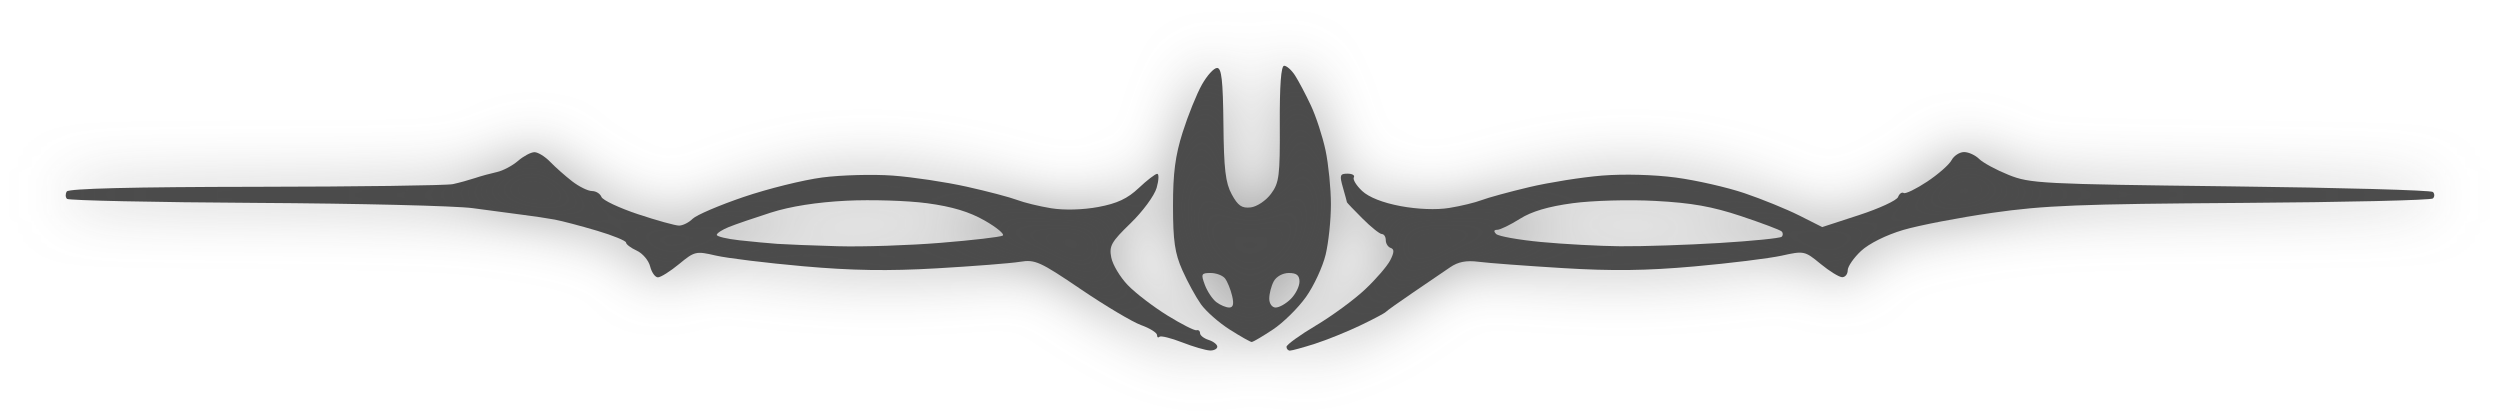
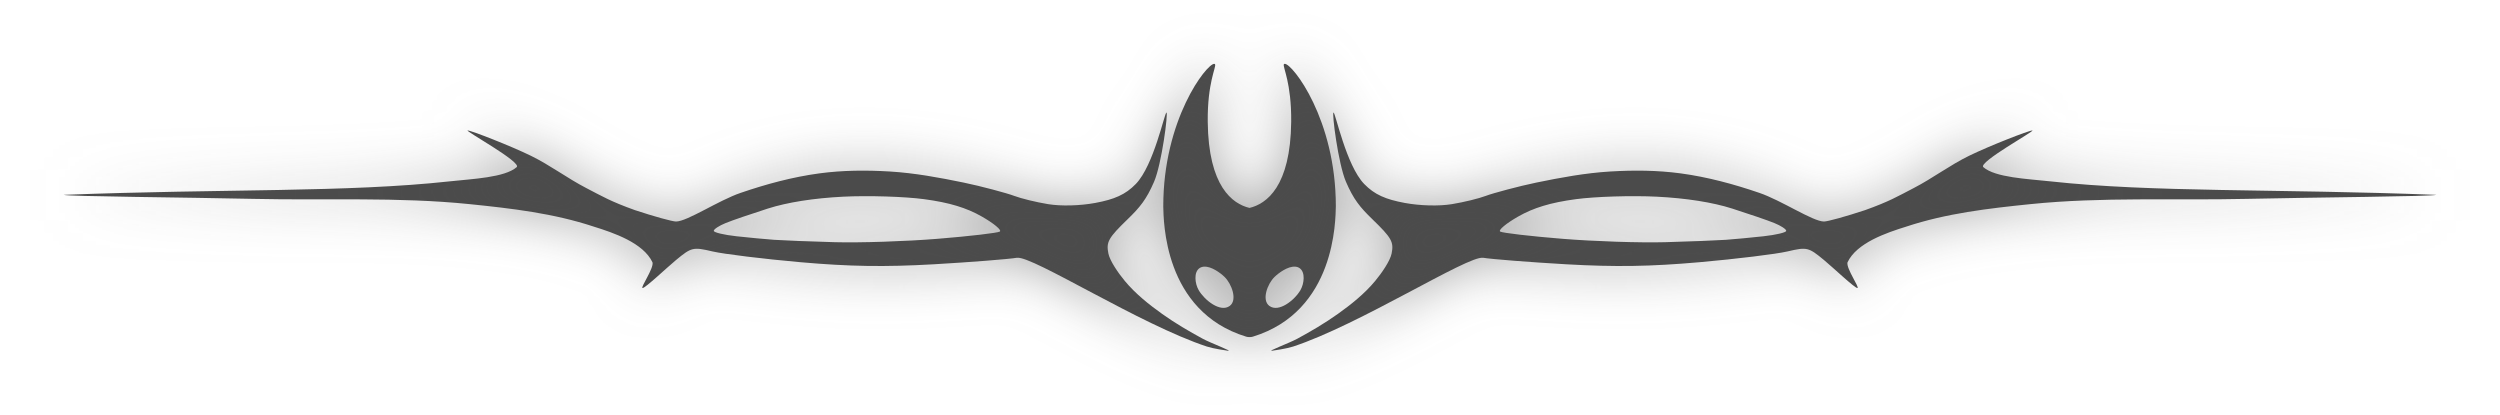
- <svg xmlns="http://www.w3.org/2000/svg" width="84.348mm" height="14.05mm" viewBox="0 0 84.348 14.05" version="1.1" id="svg1" xml:space="preserve">
+ <svg xmlns="http://www.w3.org/2000/svg" width="84.317mm" height="13.982mm" viewBox="0 0 84.317 13.982" version="1.1" id="svg1" xml:space="preserve">
  <defs id="defs1">
-     <filter style="color-interpolation-filters:sRGB" id="filter202" x="-0.028" y="-0.231" width="1.056" height="1.462">
-       <feGaussianBlur stdDeviation="0.925" id="feGaussianBlur202" />
+     <filter style="color-interpolation-filters:sRGB" id="filter201" x="-0.027" y="-0.222" width="1.054" height="1.445">
+       <feGaussianBlur stdDeviation="0.897" id="feGaussianBlur201" />
    </filter>
  </defs>
-   <g id="layer1" transform="translate(-38.91594,-108.227)">
-     <g id="g110" transform="translate(-12.68176,-147.8626)" style="fill:#4b4b4b;fill-opacity:1;stroke:none">
-       <path style="fill:#4b4b4b;fill-opacity:1;stroke:none" d="m 93.831,267.629 c -0.044,3.4e-4 -0.378,-0.188 -0.742,-0.419 -0.364,-0.231 -0.802,-0.616 -0.973,-0.857 -0.171,-0.241 -0.453,-0.756 -0.626,-1.146 -0.254,-0.571 -0.315,-0.99 -0.316,-2.165 -0.001,-1.109 0.076,-1.702 0.326,-2.489 0.18,-0.568 0.471,-1.289 0.646,-1.602 0.176,-0.313 0.407,-0.569 0.515,-0.569 0.152,0 0.199,0.417 0.214,1.893 0.015,1.526 0.07,1.987 0.282,2.375 0.209,0.383 0.341,0.473 0.641,0.437 0.209,-0.025 0.514,-0.23 0.683,-0.458 0.276,-0.372 0.305,-0.601 0.296,-2.367 -0.006,-1.303 0.043,-1.954 0.147,-1.954 0.086,0 0.252,0.147 0.368,0.328 0.116,0.18 0.356,0.633 0.531,1.005 0.176,0.373 0.4,1.061 0.499,1.529 0.098,0.468 0.179,1.281 0.18,1.806 9.51e-4,0.525 -0.079,1.291 -0.178,1.703 -0.099,0.412 -0.397,1.055 -0.663,1.429 -0.266,0.374 -0.768,0.869 -1.116,1.099 -0.348,0.231 -0.669,0.42 -0.714,0.42 z m -0.762,-1.164 c 0.137,0 0.166,-0.117 0.098,-0.4 -0.053,-0.22 -0.16,-0.482 -0.239,-0.583 -0.079,-0.1 -0.298,-0.182 -0.486,-0.182 -0.313,0 -0.33,0.035 -0.194,0.4 0.082,0.22 0.256,0.482 0.388,0.583 0.132,0.1 0.327,0.182 0.433,0.182 z m 1.571,0 c 0.12,0 0.35,-0.131 0.51,-0.291 0.16,-0.16 0.291,-0.422 0.291,-0.583 0,-0.212 -0.097,-0.291 -0.359,-0.291 -0.206,0 -0.423,0.12 -0.51,0.282 -0.083,0.155 -0.151,0.417 -0.151,0.583 0,0.17 0.095,0.301 0.218,0.301 z" id="path52" />
-       <path style="fill:#4b4b4b;fill-opacity:1;stroke:none" d="m 95.123,267.92 c -0.066,0 -0.12,-0.058 -0.12,-0.129 0,-0.071 0.446,-0.394 0.991,-0.718 0.545,-0.324 1.292,-0.872 1.66,-1.218 0.368,-0.346 0.751,-0.79 0.851,-0.987 0.134,-0.263 0.138,-0.372 0.015,-0.413 -0.092,-0.03 -0.167,-0.148 -0.167,-0.262 0,-0.113 -0.059,-0.206 -0.131,-0.206 -0.072,0 -0.367,-0.236 -0.655,-0.524 -0.288,-0.288 -0.524,-0.535 -0.524,-0.547 0,-0.013 -0.061,-0.235 -0.135,-0.495 -0.12,-0.42 -0.103,-0.472 0.154,-0.472 0.159,0 0.255,0.056 0.213,0.124 -0.042,0.069 0.083,0.275 0.279,0.459 0.226,0.213 0.698,0.399 1.295,0.511 0.577,0.108 1.21,0.133 1.642,0.063 0.387,-0.062 0.878,-0.181 1.091,-0.263 0.213,-0.082 0.936,-0.28 1.607,-0.439 0.671,-0.159 1.777,-0.335 2.459,-0.39 0.727,-0.059 1.757,-0.032 2.491,0.066 0.689,0.092 1.734,0.33 2.323,0.53 0.589,0.2 1.419,0.538 1.844,0.752 l 0.772,0.389 1.24,-0.404 c 0.682,-0.222 1.275,-0.496 1.318,-0.609 0.043,-0.113 0.129,-0.175 0.19,-0.137 0.061,0.038 0.416,-0.134 0.789,-0.381 0.373,-0.247 0.745,-0.573 0.826,-0.725 0.081,-0.151 0.271,-0.275 0.423,-0.275 0.152,0 0.38,0.105 0.508,0.232 0.128,0.128 0.575,0.37 0.993,0.538 0.724,0.291 1.092,0.31 7.485,0.387 3.698,0.044 6.773,0.13 6.833,0.19 0.06,0.06 0.06,0.158 -1.3e-4,0.218 -0.06,0.06 -2.971,0.128 -6.468,0.151 -5.437,0.036 -6.655,0.084 -8.398,0.334 -1.121,0.161 -2.475,0.421 -3.009,0.579 -0.574,0.17 -1.154,0.459 -1.42,0.707 -0.247,0.231 -0.45,0.525 -0.45,0.653 0,0.128 -0.083,0.233 -0.185,0.233 -0.102,0 -0.43,-0.202 -0.73,-0.449 -0.533,-0.439 -0.561,-0.445 -1.307,-0.279 -0.42,0.093 -1.746,0.257 -2.948,0.364 -1.623,0.145 -2.765,0.159 -4.442,0.057 -1.242,-0.076 -2.519,-0.171 -2.84,-0.213 -0.417,-0.054 -0.691,-9.2e-4 -0.963,0.186 -0.209,0.143 -0.766,0.523 -1.238,0.843 -0.471,0.32 -0.89,0.618 -0.93,0.662 -0.04,0.044 -0.433,0.252 -0.874,0.462 -0.441,0.211 -1.124,0.486 -1.519,0.613 -0.395,0.126 -0.772,0.23 -0.837,0.23 z m 11.167,-3.522 c 0.721,0.007 2.216,-0.043 3.321,-0.11 1.106,-0.067 2.051,-0.162 2.1,-0.211 0.049,-0.049 0.048,-0.129 -0.002,-0.179 -0.05,-0.05 -0.667,-0.282 -1.371,-0.517 -0.974,-0.324 -1.665,-0.447 -2.883,-0.512 -0.896,-0.048 -2.131,-0.014 -2.801,0.077 -0.822,0.111 -1.382,0.277 -1.781,0.529 -0.32,0.202 -0.662,0.368 -0.76,0.368 -0.114,0 -0.127,0.05 -0.037,0.141 0.077,0.077 0.762,0.199 1.522,0.271 0.76,0.072 1.971,0.137 2.692,0.144 z" id="path51" />
-       <path style="fill:#4b4b4b;fill-opacity:1;stroke:none" d="m 92.419,267.914 c -0.14,-0.004 -0.563,-0.127 -0.939,-0.274 -0.376,-0.147 -0.72,-0.231 -0.765,-0.187 -0.044,0.044 -0.08,0.017 -0.08,-0.06 0,-0.077 -0.241,-0.228 -0.536,-0.334 -0.295,-0.107 -1.21,-0.651 -2.035,-1.211 -1.377,-0.934 -1.544,-1.01 -2.049,-0.926 -0.303,0.05 -1.566,0.149 -2.808,0.221 -1.66,0.095 -2.854,0.076 -4.515,-0.071 -1.242,-0.11 -2.568,-0.273 -2.948,-0.361 -0.664,-0.155 -0.712,-0.144 -1.235,0.288 -0.299,0.247 -0.62,0.448 -0.714,0.448 -0.093,0 -0.211,-0.166 -0.262,-0.369 -0.051,-0.203 -0.255,-0.443 -0.453,-0.533 -0.198,-0.09 -0.36,-0.213 -0.36,-0.272 0,-0.059 -0.442,-0.24 -0.983,-0.4 -0.541,-0.161 -1.18,-0.329 -1.42,-0.374 -0.24,-0.045 -0.732,-0.118 -1.092,-0.163 -0.36,-0.045 -1.114,-0.145 -1.675,-0.223 -0.561,-0.078 -3.848,-0.158 -7.306,-0.178 -3.458,-0.02 -6.331,-0.082 -6.386,-0.136 -0.055,-0.055 -0.058,-0.167 -0.007,-0.249 0.061,-0.099 2.235,-0.153 6.37,-0.158 3.453,-0.004 6.449,-0.045 6.657,-0.09 0.209,-0.045 0.543,-0.137 0.744,-0.204 0.2,-0.067 0.532,-0.158 0.738,-0.203 0.205,-0.044 0.527,-0.214 0.714,-0.376 0.187,-0.162 0.438,-0.295 0.556,-0.295 0.119,0 0.358,0.147 0.532,0.328 0.174,0.18 0.507,0.475 0.74,0.655 0.233,0.18 0.534,0.328 0.668,0.328 0.134,0 0.278,0.089 0.32,0.199 0.042,0.109 0.597,0.371 1.233,0.583 0.636,0.211 1.26,0.384 1.385,0.384 0.126,0 0.332,-0.103 0.458,-0.229 0.126,-0.126 0.901,-0.458 1.722,-0.737 0.821,-0.279 2.017,-0.575 2.657,-0.658 0.641,-0.083 1.709,-0.111 2.375,-0.063 0.665,0.049 1.786,0.217 2.491,0.374 0.705,0.157 1.471,0.359 1.703,0.448 0.232,0.089 0.749,0.215 1.149,0.28 0.44,0.071 1.068,0.054 1.587,-0.042 0.639,-0.119 0.988,-0.282 1.367,-0.64 0.28,-0.264 0.561,-0.48 0.624,-0.48 0.063,0 0.055,0.213 -0.019,0.473 -0.074,0.26 -0.468,0.797 -0.877,1.192 -0.656,0.635 -0.732,0.77 -0.654,1.161 0.049,0.244 0.3,0.663 0.559,0.931 0.259,0.269 0.86,0.729 1.336,1.023 0.476,0.294 0.919,0.518 0.983,0.498 0.065,-0.02 0.117,0.025 0.117,0.099 0,0.075 0.131,0.177 0.291,0.228 0.16,0.051 0.291,0.154 0.291,0.228 0,0.075 -0.115,0.133 -0.255,0.129 z m -12.561,-3.517 c 0.841,0.024 2.408,-0.027 3.482,-0.115 1.074,-0.087 2.014,-0.197 2.088,-0.243 0.075,-0.046 -0.198,-0.274 -0.606,-0.507 -0.52,-0.297 -1.099,-0.472 -1.941,-0.585 -0.66,-0.089 -1.888,-0.127 -2.73,-0.085 -0.996,0.05 -1.887,0.19 -2.55,0.402 -0.561,0.179 -1.2,0.398 -1.42,0.488 -0.22,0.089 -0.4,0.207 -0.4,0.262 0,0.055 0.344,0.137 0.765,0.183 0.421,0.046 0.994,0.1 1.274,0.12 0.28,0.02 1.198,0.056 2.039,0.08 z" id="path50" />
-     </g>
-     <g id="g202" transform="translate(-12.68176,-147.8626)" style="opacity:0.5;fill:#4b4b4b;fill-opacity:1;stroke:none;filter:url(#filter202)">
-       <path style="fill:#4b4b4b;fill-opacity:1;stroke:none" d="m 93.831,267.629 c -0.044,3.4e-4 -0.378,-0.188 -0.742,-0.419 -0.364,-0.231 -0.802,-0.616 -0.973,-0.857 -0.171,-0.241 -0.453,-0.756 -0.626,-1.146 -0.254,-0.571 -0.315,-0.99 -0.316,-2.165 -0.001,-1.109 0.076,-1.702 0.326,-2.489 0.18,-0.568 0.471,-1.289 0.646,-1.602 0.176,-0.313 0.407,-0.569 0.515,-0.569 0.152,0 0.199,0.417 0.214,1.893 0.015,1.526 0.07,1.987 0.282,2.375 0.209,0.383 0.341,0.473 0.641,0.437 0.209,-0.025 0.514,-0.23 0.683,-0.458 0.276,-0.372 0.305,-0.601 0.296,-2.367 -0.006,-1.303 0.043,-1.954 0.147,-1.954 0.086,0 0.252,0.147 0.368,0.328 0.116,0.18 0.356,0.633 0.531,1.005 0.176,0.373 0.4,1.061 0.499,1.529 0.098,0.468 0.179,1.281 0.18,1.806 9.51e-4,0.525 -0.079,1.291 -0.178,1.703 -0.099,0.412 -0.397,1.055 -0.663,1.429 -0.266,0.374 -0.768,0.869 -1.116,1.099 -0.348,0.231 -0.669,0.42 -0.714,0.42 z m -0.762,-1.164 c 0.137,0 0.166,-0.117 0.098,-0.4 -0.053,-0.22 -0.16,-0.482 -0.239,-0.583 -0.079,-0.1 -0.298,-0.182 -0.486,-0.182 -0.313,0 -0.33,0.035 -0.194,0.4 0.082,0.22 0.256,0.482 0.388,0.583 0.132,0.1 0.327,0.182 0.433,0.182 z m 1.571,0 c 0.12,0 0.35,-0.131 0.51,-0.291 0.16,-0.16 0.291,-0.422 0.291,-0.583 0,-0.212 -0.097,-0.291 -0.359,-0.291 -0.206,0 -0.423,0.12 -0.51,0.282 -0.083,0.155 -0.151,0.417 -0.151,0.583 0,0.17 0.095,0.301 0.218,0.301 z" id="path200" />
-       <path style="fill:#4b4b4b;fill-opacity:1;stroke:none" d="m 95.123,267.92 c -0.066,0 -0.12,-0.058 -0.12,-0.129 0,-0.071 0.446,-0.394 0.991,-0.718 0.545,-0.324 1.292,-0.872 1.66,-1.218 0.368,-0.346 0.751,-0.79 0.851,-0.987 0.134,-0.263 0.138,-0.372 0.015,-0.413 -0.092,-0.03 -0.167,-0.148 -0.167,-0.262 0,-0.113 -0.059,-0.206 -0.131,-0.206 -0.072,0 -0.367,-0.236 -0.655,-0.524 -0.288,-0.288 -0.524,-0.535 -0.524,-0.547 0,-0.013 -0.061,-0.235 -0.135,-0.495 -0.12,-0.42 -0.103,-0.472 0.154,-0.472 0.159,0 0.255,0.056 0.213,0.124 -0.042,0.069 0.083,0.275 0.279,0.459 0.226,0.213 0.698,0.399 1.295,0.511 0.577,0.108 1.21,0.133 1.642,0.063 0.387,-0.062 0.878,-0.181 1.091,-0.263 0.213,-0.082 0.936,-0.28 1.607,-0.439 0.671,-0.159 1.777,-0.335 2.459,-0.39 0.727,-0.059 1.757,-0.032 2.491,0.066 0.689,0.092 1.734,0.33 2.323,0.53 0.589,0.2 1.419,0.538 1.844,0.752 l 0.772,0.389 1.24,-0.404 c 0.682,-0.222 1.275,-0.496 1.318,-0.609 0.043,-0.113 0.129,-0.175 0.19,-0.137 0.061,0.038 0.416,-0.134 0.789,-0.381 0.373,-0.247 0.745,-0.573 0.826,-0.725 0.081,-0.151 0.271,-0.275 0.423,-0.275 0.152,0 0.38,0.105 0.508,0.232 0.128,0.128 0.575,0.37 0.993,0.538 0.724,0.291 1.092,0.31 7.485,0.387 3.698,0.044 6.773,0.13 6.833,0.19 0.06,0.06 0.06,0.158 -1.3e-4,0.218 -0.06,0.06 -2.971,0.128 -6.468,0.151 -5.437,0.036 -6.655,0.084 -8.398,0.334 -1.121,0.161 -2.475,0.421 -3.009,0.579 -0.574,0.17 -1.154,0.459 -1.42,0.707 -0.247,0.231 -0.45,0.525 -0.45,0.653 0,0.128 -0.083,0.233 -0.185,0.233 -0.102,0 -0.43,-0.202 -0.73,-0.449 -0.533,-0.439 -0.561,-0.445 -1.307,-0.279 -0.42,0.093 -1.746,0.257 -2.948,0.364 -1.623,0.145 -2.765,0.159 -4.442,0.057 -1.242,-0.076 -2.519,-0.171 -2.84,-0.213 -0.417,-0.054 -0.691,-9.2e-4 -0.963,0.186 -0.209,0.143 -0.766,0.523 -1.238,0.843 -0.471,0.32 -0.89,0.618 -0.93,0.662 -0.04,0.044 -0.433,0.252 -0.874,0.462 -0.441,0.211 -1.124,0.486 -1.519,0.613 -0.395,0.126 -0.772,0.23 -0.837,0.23 z m 11.167,-3.522 c 0.721,0.007 2.216,-0.043 3.321,-0.11 1.106,-0.067 2.051,-0.162 2.1,-0.211 0.049,-0.049 0.048,-0.129 -0.002,-0.179 -0.05,-0.05 -0.667,-0.282 -1.371,-0.517 -0.974,-0.324 -1.665,-0.447 -2.883,-0.512 -0.896,-0.048 -2.131,-0.014 -2.801,0.077 -0.822,0.111 -1.382,0.277 -1.781,0.529 -0.32,0.202 -0.662,0.368 -0.76,0.368 -0.114,0 -0.127,0.05 -0.037,0.141 0.077,0.077 0.762,0.199 1.522,0.271 0.76,0.072 1.971,0.137 2.692,0.144 z" id="path201" />
-       <path style="fill:#4b4b4b;fill-opacity:1;stroke:none" d="m 92.419,267.914 c -0.14,-0.004 -0.563,-0.127 -0.939,-0.274 -0.376,-0.147 -0.72,-0.231 -0.765,-0.187 -0.044,0.044 -0.08,0.017 -0.08,-0.06 0,-0.077 -0.241,-0.228 -0.536,-0.334 -0.295,-0.107 -1.21,-0.651 -2.035,-1.211 -1.377,-0.934 -1.544,-1.01 -2.049,-0.926 -0.303,0.05 -1.566,0.149 -2.808,0.221 -1.66,0.095 -2.854,0.076 -4.515,-0.071 -1.242,-0.11 -2.568,-0.273 -2.948,-0.361 -0.664,-0.155 -0.712,-0.144 -1.235,0.288 -0.299,0.247 -0.62,0.448 -0.714,0.448 -0.093,0 -0.211,-0.166 -0.262,-0.369 -0.051,-0.203 -0.255,-0.443 -0.453,-0.533 -0.198,-0.09 -0.36,-0.213 -0.36,-0.272 0,-0.059 -0.442,-0.24 -0.983,-0.4 -0.541,-0.161 -1.18,-0.329 -1.42,-0.374 -0.24,-0.045 -0.732,-0.118 -1.092,-0.163 -0.36,-0.045 -1.114,-0.145 -1.675,-0.223 -0.561,-0.078 -3.848,-0.158 -7.306,-0.178 -3.458,-0.02 -6.331,-0.082 -6.386,-0.136 -0.055,-0.055 -0.058,-0.167 -0.007,-0.249 0.061,-0.099 2.235,-0.153 6.37,-0.158 3.453,-0.004 6.449,-0.045 6.657,-0.09 0.209,-0.045 0.543,-0.137 0.744,-0.204 0.2,-0.067 0.532,-0.158 0.738,-0.203 0.205,-0.044 0.527,-0.214 0.714,-0.376 0.187,-0.162 0.438,-0.295 0.556,-0.295 0.119,0 0.358,0.147 0.532,0.328 0.174,0.18 0.507,0.475 0.74,0.655 0.233,0.18 0.534,0.328 0.668,0.328 0.134,0 0.278,0.089 0.32,0.199 0.042,0.109 0.597,0.371 1.233,0.583 0.636,0.211 1.26,0.384 1.385,0.384 0.126,0 0.332,-0.103 0.458,-0.229 0.126,-0.126 0.901,-0.458 1.722,-0.737 0.821,-0.279 2.017,-0.575 2.657,-0.658 0.641,-0.083 1.709,-0.111 2.375,-0.063 0.665,0.049 1.786,0.217 2.491,0.374 0.705,0.157 1.471,0.359 1.703,0.448 0.232,0.089 0.749,0.215 1.149,0.28 0.44,0.071 1.068,0.054 1.587,-0.042 0.639,-0.119 0.988,-0.282 1.367,-0.64 0.28,-0.264 0.561,-0.48 0.624,-0.48 0.063,0 0.055,0.213 -0.019,0.473 -0.074,0.26 -0.468,0.797 -0.877,1.192 -0.656,0.635 -0.732,0.77 -0.654,1.161 0.049,0.244 0.3,0.663 0.559,0.931 0.259,0.269 0.86,0.729 1.336,1.023 0.476,0.294 0.919,0.518 0.983,0.498 0.065,-0.02 0.117,0.025 0.117,0.099 0,0.075 0.131,0.177 0.291,0.228 0.16,0.051 0.291,0.154 0.291,0.228 0,0.075 -0.115,0.133 -0.255,0.129 z m -12.561,-3.517 c 0.841,0.024 2.408,-0.027 3.482,-0.115 1.074,-0.087 2.014,-0.197 2.088,-0.243 0.075,-0.046 -0.198,-0.274 -0.606,-0.507 -0.52,-0.297 -1.099,-0.472 -1.941,-0.585 -0.66,-0.089 -1.888,-0.127 -2.73,-0.085 -0.996,0.05 -1.887,0.19 -2.55,0.402 -0.561,0.179 -1.2,0.398 -1.42,0.488 -0.22,0.089 -0.4,0.207 -0.4,0.262 0,0.055 0.344,0.137 0.765,0.183 0.421,0.046 0.994,0.1 1.274,0.12 0.28,0.02 1.198,0.056 2.039,0.08 z" id="path202" />
+   <g id="layer1" transform="translate(-9.839891,-108.3658)">
+     <g id="g201">
+       <g id="g53">
+         <path id="path236" style="fill:#4b4b4b;fill-opacity:1;stroke:none" d="m 92.659,258.381 c -0.261,0.004 -1.721,1.875 -1.718,4.811 0.014,0.456 7.72e-4,3.537 2.8,4.392 0.06,0.018 0.159,0.018 0.219,-5.2e-4 2.799,-0.857 2.787,-3.938 2.801,-4.394 0.002,-2.939 -1.463,-4.809 -1.721,-4.808 -0.005,0 -0.01,10e-4 -0.014,0.002 h -0.002 c -6.1e-4,2.7e-4 -0.004,10e-4 -0.006,0.002 l -5.17e-4,5.1e-4 -0.002,0.002 -0.002,0.002 -0.002,0.002 -0.002,0.002 v 0.002 l -0.002,0.002 c -0.041,0.098 0.26,0.621 0.248,1.935 -0.021,2.191 -0.836,2.772 -1.406,2.908 -0.571,-0.136 -1.387,-0.717 -1.409,-2.908 -0.013,-1.315 0.289,-1.835 0.248,-1.933 l -0.002,-0.002 v -0.002 l -0.002,-0.002 -0.002,-0.002 -0.002,-0.002 -0.002,-0.002 h -0.002 l -0.002,-0.002 c -0.004,-9.5e-4 -0.011,-0.004 -0.017,-0.004 z m -0.338,6.84 c 0.241,-0.012 0.544,0.208 0.687,0.347 0.242,0.235 0.441,0.78 0.176,0.977 -0.316,0.234 -0.853,-0.192 -1.051,-0.535 -0.123,-0.214 -0.172,-0.602 0.033,-0.74 0.046,-0.031 0.099,-0.046 0.155,-0.049 z m 3.06,0 c 0.056,0.003 0.108,0.017 0.155,0.049 0.205,0.138 0.156,0.526 0.033,0.74 -0.198,0.343 -0.735,0.77 -1.051,0.535 -0.266,-0.197 -0.066,-0.742 0.176,-0.977 0.143,-0.139 0.446,-0.359 0.687,-0.347 z" transform="translate(-41.86759,-147.8626)" />
+         <path style="fill:#4b4b4b;fill-opacity:1;stroke:none" d="m 44.147,117.058 c -0.303,0.05 -1.566,0.149 -2.808,0.221 -1.66,0.095 -2.854,0.076 -4.515,-0.071 -1.242,-0.11 -2.568,-0.273 -2.948,-0.361 -0.664,-0.155 -0.712,-0.144 -1.235,0.288 -0.299,0.247 -1.034,0.945 -1.127,0.945 -0.093,0 0.384,-0.662 0.333,-0.865 -0.31,-0.662 -1.323,-1.001 -1.978,-1.205 -1.354,-0.45 -2.776,-0.615 -4.187,-0.759 -2.423,-0.248 -4.871,-0.122 -7.306,-0.178 -2.129,-0.049 -6.331,-0.082 -6.386,-0.136 5.464,-0.21 9.538,-0.075 13.029,-0.456 0.761,-0.083 1.84,-0.125 2.247,-0.478 0.187,-0.162 -1.771,-1.237 -1.653,-1.237 0.119,0 1.444,0.518 2.131,0.853 0.648,0.316 1.228,0.758 1.868,1.089 0.534,0.276 0.826,0.454 1.643,0.745 0.636,0.211 1.26,0.384 1.385,0.384 0.375,0 1.428,-0.709 2.179,-0.966 0.863,-0.296 1.753,-0.536 2.657,-0.658 0.785,-0.106 1.584,-0.111 2.375,-0.063 0.838,0.051 1.669,0.204 2.491,0.374 0.575,0.118 1.471,0.359 1.703,0.448 0.232,0.089 0.749,0.215 1.149,0.28 0.44,0.071 1.068,0.054 1.587,-0.042 0.639,-0.119 1.017,-0.278 1.367,-0.64 0.608,-0.628 0.97,-2.409 1.033,-2.409 0.063,0 -0.159,1.732 -0.417,2.332 -0.258,0.6 -0.48,0.867 -0.888,1.262 -0.656,0.635 -0.732,0.77 -0.654,1.161 0.049,0.244 0.327,0.653 0.559,0.931 0.357,0.428 0.81,0.79 1.254,1.106 0.444,0.316 0.899,0.582 1.369,0.837 0.275,0.149 1.05,0.436 0.848,0.405 -0.074,-0.011 -0.478,-0.067 -0.707,-0.141 -2.239,-0.735 -5.898,-3.077 -6.404,-2.993 z m -6.157,-0.524 c 0.841,0.024 2.408,-0.027 3.482,-0.115 1.074,-0.087 2.014,-0.197 2.088,-0.243 0.075,-0.046 -0.198,-0.274 -0.606,-0.507 -0.52,-0.297 -1.099,-0.472 -1.941,-0.585 -0.66,-0.089 -1.888,-0.127 -2.73,-0.085 -0.996,0.05 -1.887,0.19 -2.55,0.402 -0.561,0.179 -1.2,0.398 -1.42,0.488 -0.22,0.089 -0.4,0.207 -0.4,0.262 0,0.055 0.344,0.137 0.765,0.183 0.421,0.046 0.994,0.1 1.274,0.12 0.28,0.02 1.198,0.056 2.039,0.08 z m 21.86,0.524 c 0.303,0.05 1.566,0.149 2.808,0.221 1.66,0.095 2.854,0.076 4.515,-0.071 1.242,-0.11 2.568,-0.273 2.948,-0.361 0.664,-0.155 0.712,-0.144 1.235,0.288 0.299,0.247 1.034,0.945 1.127,0.945 0.093,0 -0.384,-0.662 -0.333,-0.865 0.31,-0.662 1.323,-1.001 1.978,-1.205 1.354,-0.45 2.776,-0.615 4.187,-0.759 2.423,-0.248 4.871,-0.122 7.306,-0.178 2.129,-0.049 6.331,-0.082 6.386,-0.136 -5.464,-0.21 -9.538,-0.075 -13.029,-0.456 -0.761,-0.083 -1.84,-0.125 -2.247,-0.478 -0.187,-0.162 1.771,-1.237 1.653,-1.237 -0.119,0 -1.444,0.518 -2.131,0.853 -0.648,0.316 -1.228,0.758 -1.868,1.089 -0.534,0.276 -0.826,0.454 -1.643,0.745 -0.636,0.211 -1.26,0.384 -1.385,0.384 -0.375,0 -1.428,-0.709 -2.179,-0.966 -0.863,-0.296 -1.753,-0.536 -2.657,-0.658 -0.785,-0.106 -1.584,-0.111 -2.375,-0.063 -0.838,0.051 -1.669,0.204 -2.491,0.374 -0.575,0.118 -1.471,0.359 -1.703,0.448 -0.232,0.089 -0.749,0.215 -1.149,0.28 -0.44,0.071 -1.068,0.054 -1.587,-0.042 -0.639,-0.119 -1.017,-0.278 -1.367,-0.64 -0.608,-0.628 -0.97,-2.409 -1.033,-2.409 -0.063,0 0.159,1.732 0.417,2.332 0.258,0.6 0.48,0.867 0.888,1.262 0.656,0.635 0.732,0.77 0.654,1.161 -0.049,0.244 -0.327,0.653 -0.559,0.931 -0.357,0.428 -0.81,0.79 -1.254,1.106 -0.444,0.316 -0.899,0.582 -1.369,0.837 -0.275,0.149 -1.05,0.436 -0.848,0.405 0.074,-0.011 0.478,-0.067 0.707,-0.141 2.239,-0.735 5.898,-3.077 6.404,-2.993 z m 6.157,-0.524 c -0.841,0.024 -2.408,-0.027 -3.482,-0.115 -1.074,-0.087 -2.014,-0.197 -2.088,-0.243 -0.075,-0.046 0.198,-0.274 0.606,-0.507 0.52,-0.297 1.099,-0.472 1.941,-0.585 0.66,-0.089 1.888,-0.127 2.73,-0.085 0.996,0.05 1.887,0.19 2.55,0.402 0.561,0.179 1.2,0.398 1.42,0.488 0.22,0.089 0.4,0.207 0.4,0.262 0,0.055 -0.344,0.137 -0.765,0.183 -0.421,0.046 -0.994,0.1 -1.274,0.12 -0.28,0.02 -1.198,0.056 -2.039,0.08 z" id="path50" />
+       </g>
+       <g id="g200" style="opacity:0.5;filter:url(#filter201)">
+         <path id="path55" style="fill:#4b4b4b;fill-opacity:1;stroke:none" d="m 92.659,258.381 c -0.261,0.004 -1.721,1.875 -1.718,4.811 0.014,0.456 7.72e-4,3.537 2.8,4.392 0.06,0.018 0.159,0.018 0.219,-5.2e-4 2.799,-0.857 2.787,-3.938 2.801,-4.394 0.002,-2.939 -1.463,-4.809 -1.721,-4.808 -0.005,0 -0.01,10e-4 -0.014,0.002 h -0.002 c -6.1e-4,2.7e-4 -0.004,10e-4 -0.006,0.002 l -5.17e-4,5.1e-4 -0.002,0.002 -0.002,0.002 -0.002,0.002 -0.002,0.002 v 0.002 l -0.002,0.002 c -0.041,0.098 0.26,0.621 0.248,1.935 -0.021,2.191 -0.836,2.772 -1.406,2.908 -0.571,-0.136 -1.387,-0.717 -1.409,-2.908 -0.013,-1.315 0.289,-1.835 0.248,-1.933 l -0.002,-0.002 v -0.002 l -0.002,-0.002 -0.002,-0.002 -0.002,-0.002 -0.002,-0.002 h -0.002 l -0.002,-0.002 c -0.004,-9.5e-4 -0.011,-0.004 -0.017,-0.004 z m -0.338,6.84 c 0.241,-0.012 0.544,0.208 0.687,0.347 0.242,0.235 0.441,0.78 0.176,0.977 -0.316,0.234 -0.853,-0.192 -1.051,-0.535 -0.123,-0.214 -0.172,-0.602 0.033,-0.74 0.046,-0.031 0.099,-0.046 0.155,-0.049 z m 3.06,0 c 0.056,0.003 0.108,0.017 0.155,0.049 0.205,0.138 0.156,0.526 0.033,0.74 -0.198,0.343 -0.735,0.77 -1.051,0.535 -0.266,-0.197 -0.066,-0.742 0.176,-0.977 0.143,-0.139 0.446,-0.359 0.687,-0.347 z" transform="translate(-41.86759,-147.8626)" />
+         <path style="fill:#4b4b4b;fill-opacity:1;stroke:none" d="m 44.147,117.058 c -0.303,0.05 -1.566,0.149 -2.808,0.221 -1.66,0.095 -2.854,0.076 -4.515,-0.071 -1.242,-0.11 -2.568,-0.273 -2.948,-0.361 -0.664,-0.155 -0.712,-0.144 -1.235,0.288 -0.299,0.247 -1.034,0.945 -1.127,0.945 -0.093,0 0.384,-0.662 0.333,-0.865 -0.31,-0.662 -1.323,-1.001 -1.978,-1.205 -1.354,-0.45 -2.776,-0.615 -4.187,-0.759 -2.423,-0.248 -4.871,-0.122 -7.306,-0.178 -2.129,-0.049 -6.331,-0.082 -6.386,-0.136 5.464,-0.21 9.538,-0.075 13.029,-0.456 0.761,-0.083 1.84,-0.125 2.247,-0.478 0.187,-0.162 -1.771,-1.237 -1.653,-1.237 0.119,0 1.444,0.518 2.131,0.853 0.648,0.316 1.228,0.758 1.868,1.089 0.534,0.276 0.826,0.454 1.643,0.745 0.636,0.211 1.26,0.384 1.385,0.384 0.375,0 1.428,-0.709 2.179,-0.966 0.863,-0.296 1.753,-0.536 2.657,-0.658 0.785,-0.106 1.584,-0.111 2.375,-0.063 0.838,0.051 1.669,0.204 2.491,0.374 0.575,0.118 1.471,0.359 1.703,0.448 0.232,0.089 0.749,0.215 1.149,0.28 0.44,0.071 1.068,0.054 1.587,-0.042 0.639,-0.119 1.017,-0.278 1.367,-0.64 0.608,-0.628 0.97,-2.409 1.033,-2.409 0.063,0 -0.159,1.732 -0.417,2.332 -0.258,0.6 -0.48,0.867 -0.888,1.262 -0.656,0.635 -0.732,0.77 -0.654,1.161 0.049,0.244 0.327,0.653 0.559,0.931 0.357,0.428 0.81,0.79 1.254,1.106 0.444,0.316 0.899,0.582 1.369,0.837 0.275,0.149 1.05,0.436 0.848,0.405 -0.074,-0.011 -0.478,-0.067 -0.707,-0.141 -2.239,-0.735 -5.898,-3.077 -6.404,-2.993 z m -6.157,-0.524 c 0.841,0.024 2.408,-0.027 3.482,-0.115 1.074,-0.087 2.014,-0.197 2.088,-0.243 0.075,-0.046 -0.198,-0.274 -0.606,-0.507 -0.52,-0.297 -1.099,-0.472 -1.941,-0.585 -0.66,-0.089 -1.888,-0.127 -2.73,-0.085 -0.996,0.05 -1.887,0.19 -2.55,0.402 -0.561,0.179 -1.2,0.398 -1.42,0.488 -0.22,0.089 -0.4,0.207 -0.4,0.262 0,0.055 0.344,0.137 0.765,0.183 0.421,0.046 0.994,0.1 1.274,0.12 0.28,0.02 1.198,0.056 2.039,0.08 z m 21.86,0.524 c 0.303,0.05 1.566,0.149 2.808,0.221 1.66,0.095 2.854,0.076 4.515,-0.071 1.242,-0.11 2.568,-0.273 2.948,-0.361 0.664,-0.155 0.712,-0.144 1.235,0.288 0.299,0.247 1.034,0.945 1.127,0.945 0.093,0 -0.384,-0.662 -0.333,-0.865 0.31,-0.662 1.323,-1.001 1.978,-1.205 1.354,-0.45 2.776,-0.615 4.187,-0.759 2.423,-0.248 4.871,-0.122 7.306,-0.178 2.129,-0.049 6.331,-0.082 6.386,-0.136 -5.464,-0.21 -9.538,-0.075 -13.029,-0.456 -0.761,-0.083 -1.84,-0.125 -2.247,-0.478 -0.187,-0.162 1.771,-1.237 1.653,-1.237 -0.119,0 -1.444,0.518 -2.131,0.853 -0.648,0.316 -1.228,0.758 -1.868,1.089 -0.534,0.276 -0.826,0.454 -1.643,0.745 -0.636,0.211 -1.26,0.384 -1.385,0.384 -0.375,0 -1.428,-0.709 -2.179,-0.966 -0.863,-0.296 -1.753,-0.536 -2.657,-0.658 -0.785,-0.106 -1.584,-0.111 -2.375,-0.063 -0.838,0.051 -1.669,0.204 -2.491,0.374 -0.575,0.118 -1.471,0.359 -1.703,0.448 -0.232,0.089 -0.749,0.215 -1.149,0.28 -0.44,0.071 -1.068,0.054 -1.587,-0.042 -0.639,-0.119 -1.017,-0.278 -1.367,-0.64 -0.608,-0.628 -0.97,-2.409 -1.033,-2.409 -0.063,0 0.159,1.732 0.417,2.332 0.258,0.6 0.48,0.867 0.888,1.262 0.656,0.635 0.732,0.77 0.654,1.161 -0.049,0.244 -0.327,0.653 -0.559,0.931 -0.357,0.428 -0.81,0.79 -1.254,1.106 -0.444,0.316 -0.899,0.582 -1.369,0.837 -0.275,0.149 -1.05,0.436 -0.848,0.405 0.074,-0.011 0.478,-0.067 0.707,-0.141 2.239,-0.735 5.898,-3.077 6.404,-2.993 z m 6.157,-0.524 c -0.841,0.024 -2.408,-0.027 -3.482,-0.115 -1.074,-0.087 -2.014,-0.197 -2.088,-0.243 -0.075,-0.046 0.198,-0.274 0.606,-0.507 0.52,-0.297 1.099,-0.472 1.941,-0.585 0.66,-0.089 1.888,-0.127 2.73,-0.085 0.996,0.05 1.887,0.19 2.55,0.402 0.561,0.179 1.2,0.398 1.42,0.488 0.22,0.089 0.4,0.207 0.4,0.262 0,0.055 -0.344,0.137 -0.765,0.183 -0.421,0.046 -0.994,0.1 -1.274,0.12 -0.28,0.02 -1.198,0.056 -2.039,0.08 z" id="path200" />
+       </g>
    </g>
  </g>
</svg>
